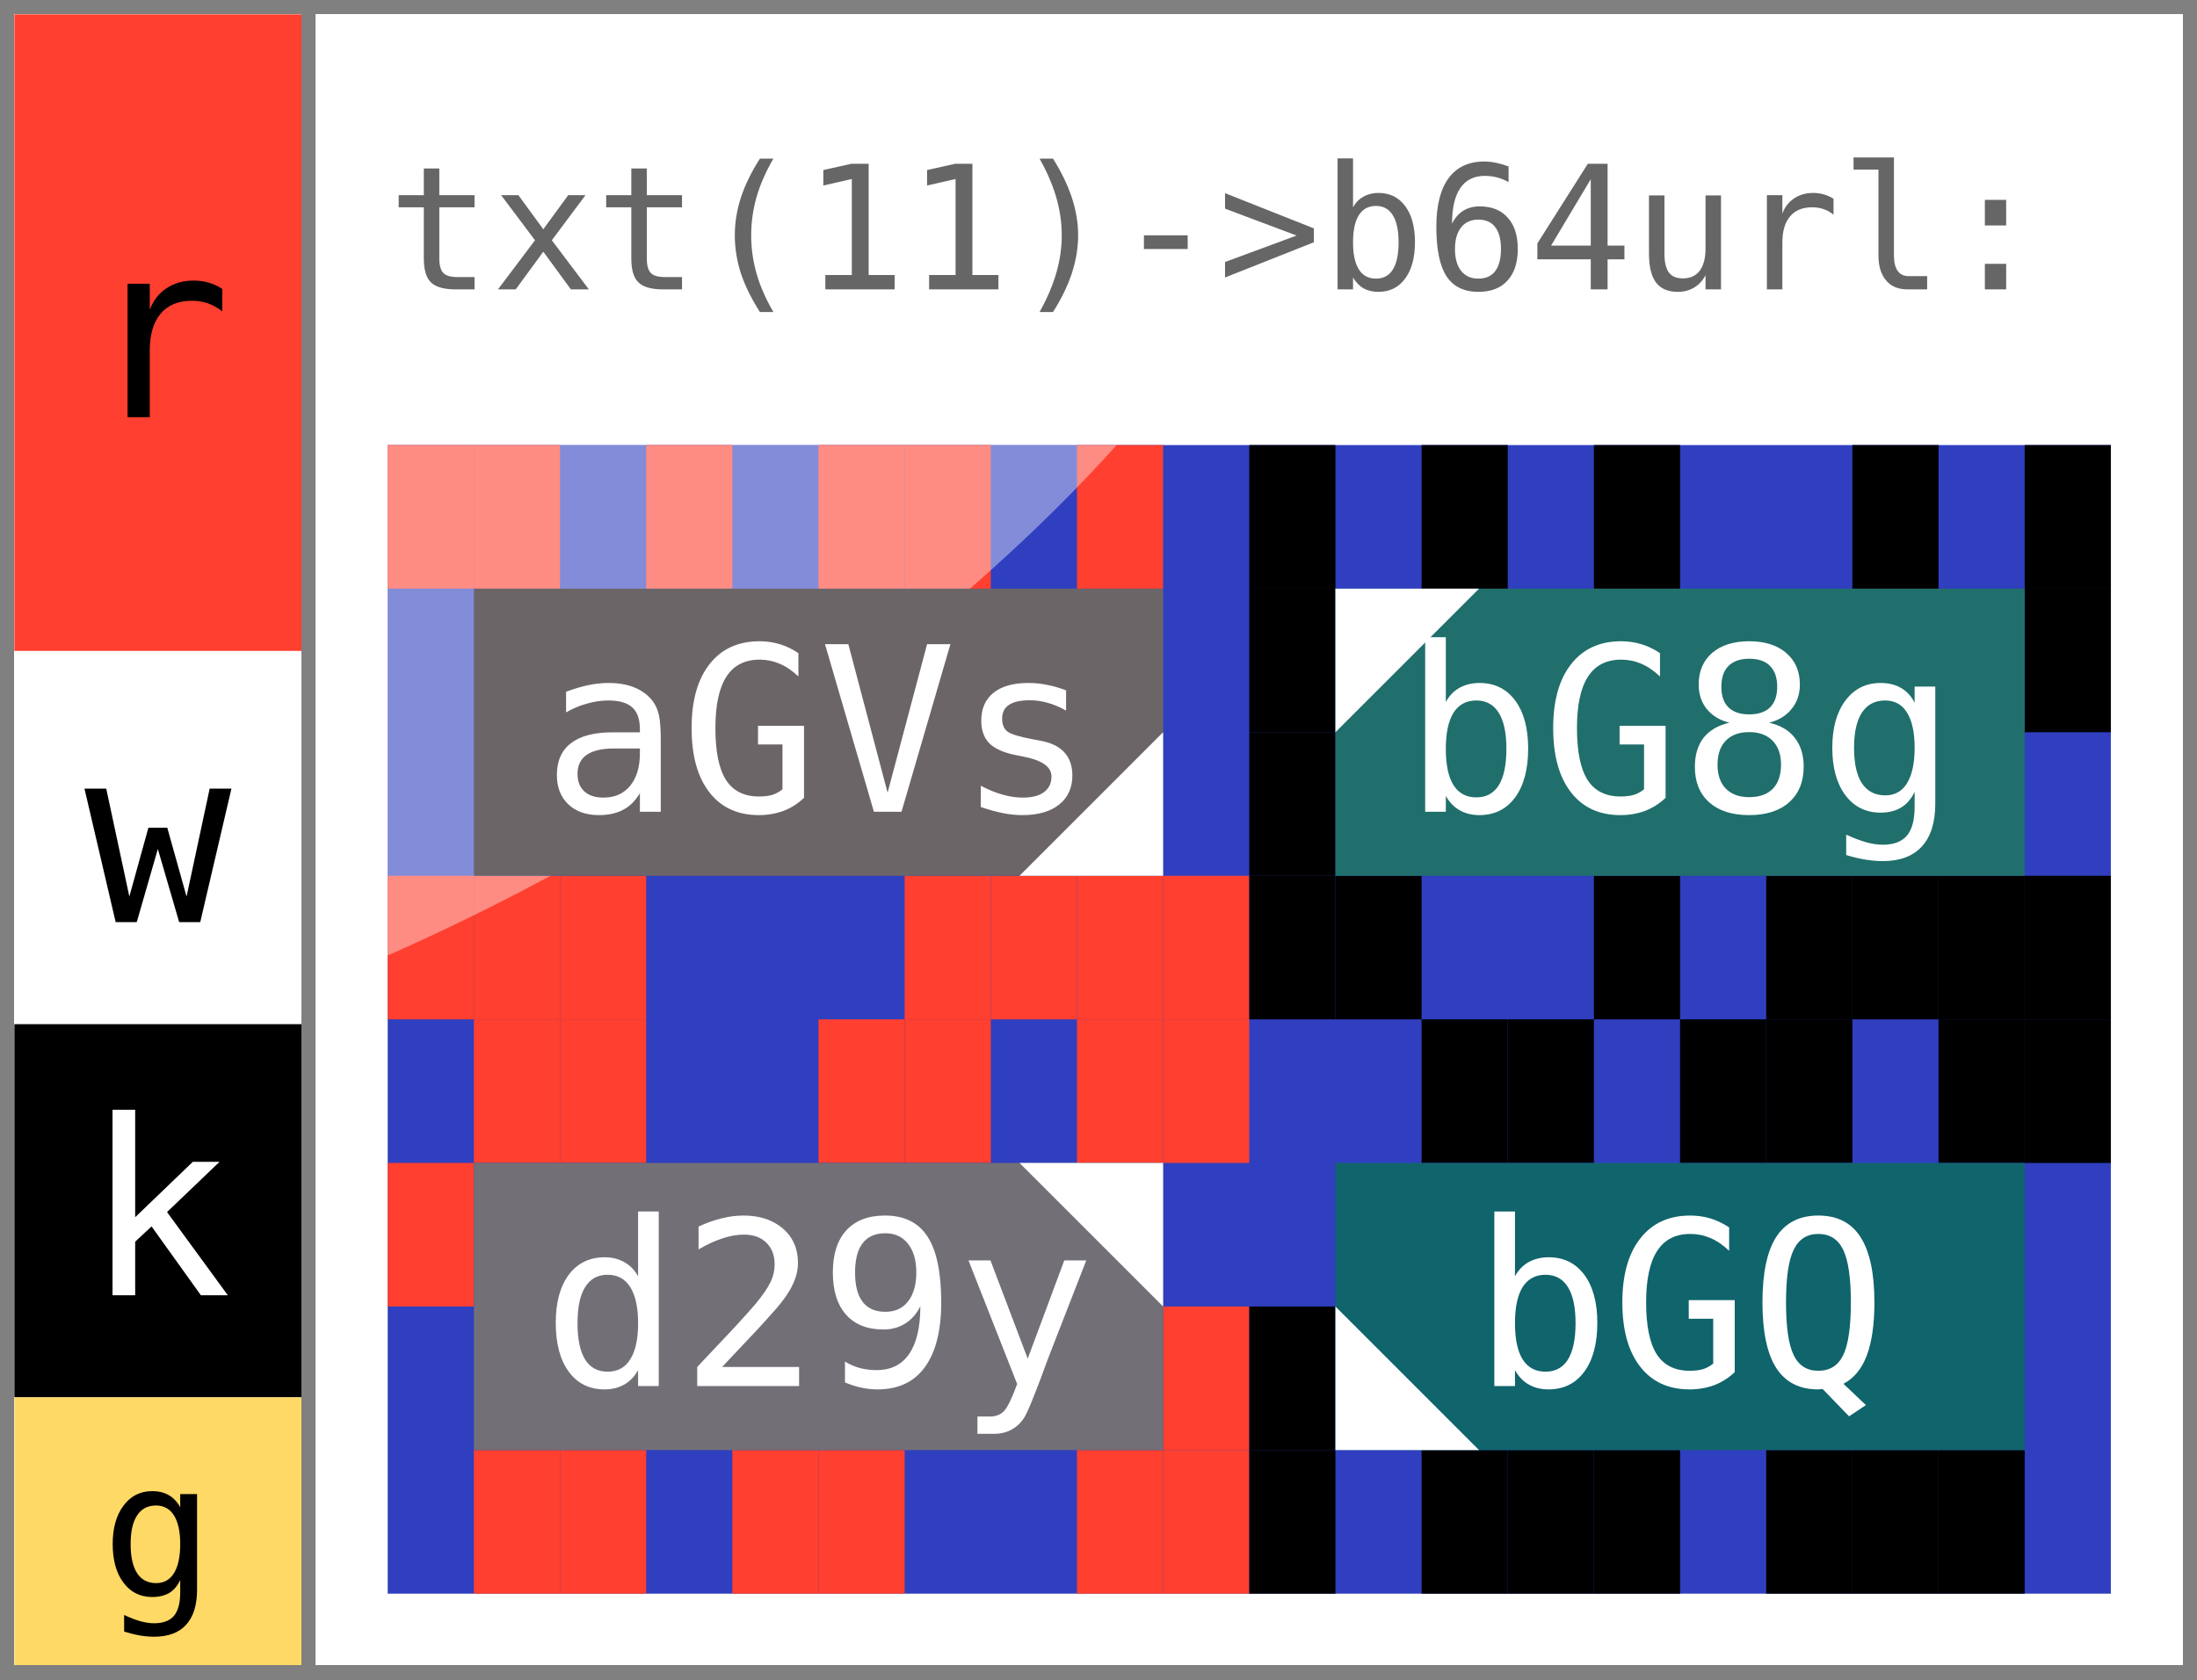
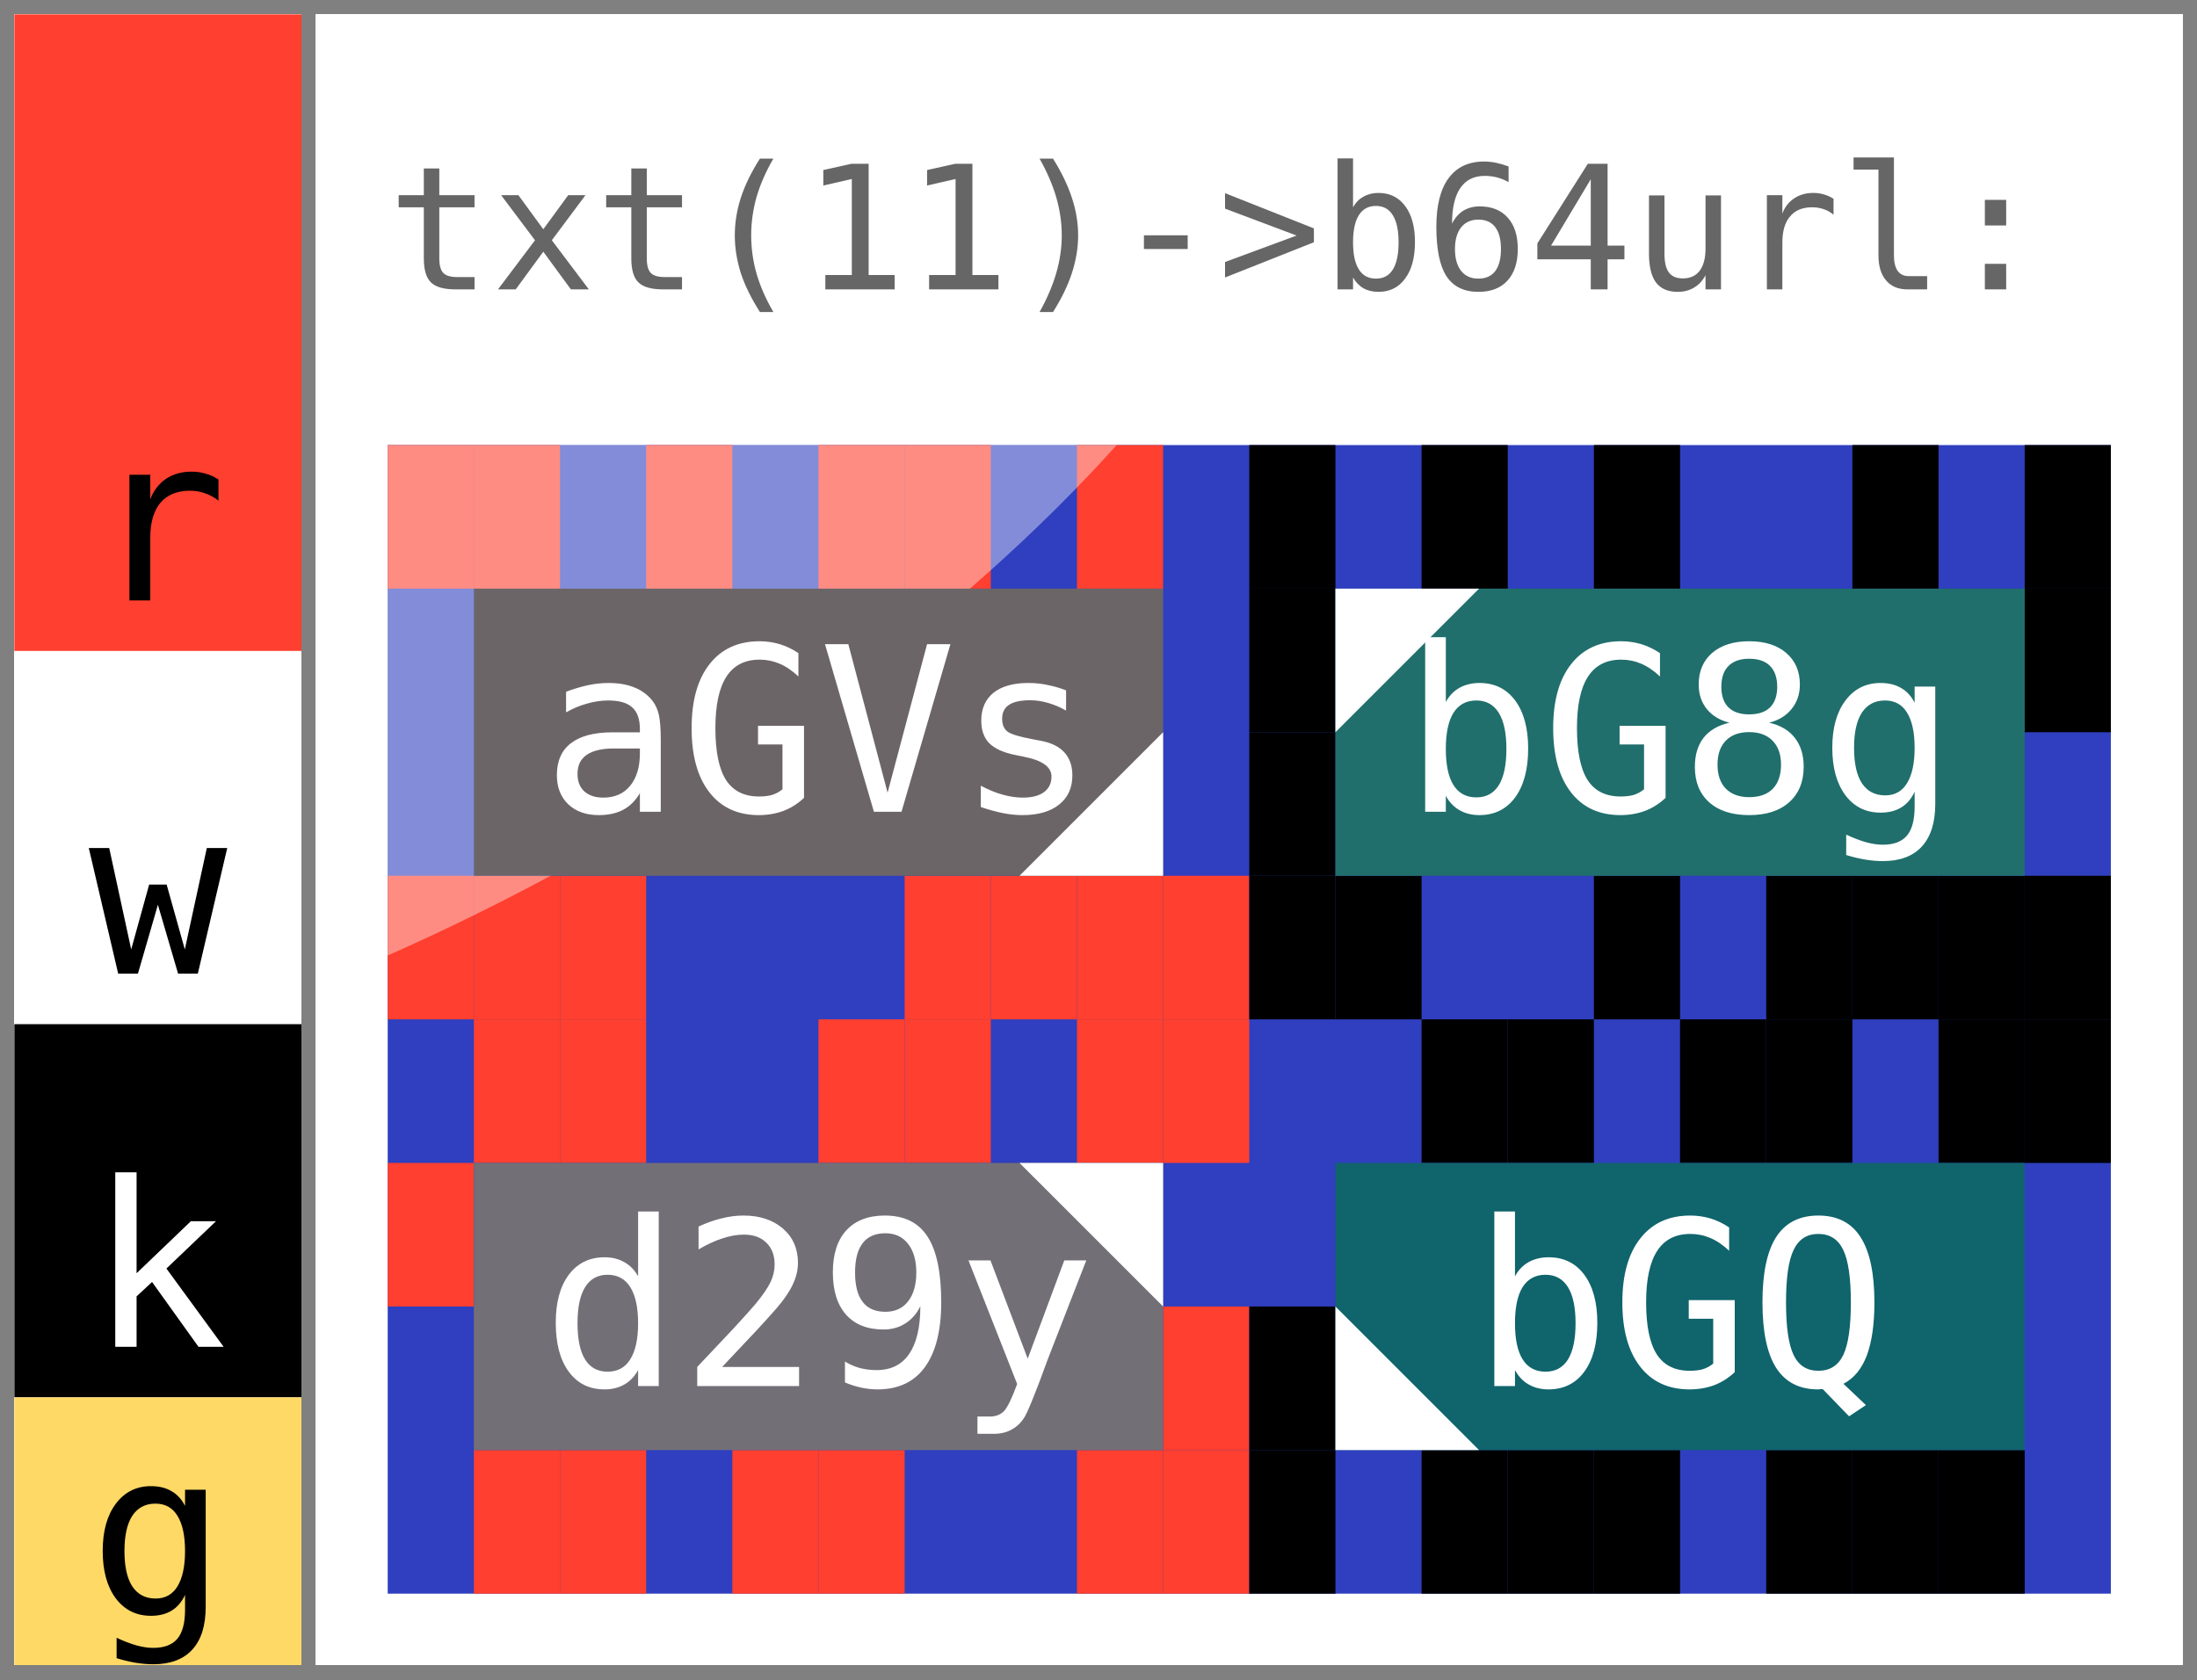
<svg xmlns="http://www.w3.org/2000/svg" width="153.0" height="117.0" viewBox="0 0 153.0 117.0" data-entviz-version="v6" data-entviz-lib="0.5.0" data-input-bytes="11" data-cols="2" data-rows="2">
  <defs>
    <clipPath id="grid-clip-38f16bf2f6959b3b-2x2">
      <rect x="27.0" y="31.0" width="120.0" height="80.0" />
    </clipPath>
  </defs>
  <rect x="0" y="0" width="153.0" height="117.0" fill="#ffffff" />
  <g data-channel="grid">
    <rect x="27.0" y="31.0" width="120.0" height="80.0" fill="#2f3fbf" />
    <g>
      <rect x="27.0" y="31.0" width="6.0" height="10.0" fill="#ff3f2f" />
      <rect x="33.0" y="31.0" width="6.0" height="10.0" fill="#ff3f2f" />
      <rect x="45.0" y="31.0" width="6.0" height="10.0" fill="#ff3f2f" />
      <rect x="57.0" y="31.0" width="6.0" height="10.0" fill="#ff3f2f" />
      <rect x="63.0" y="31.0" width="6.0" height="10.0" fill="#ff3f2f" />
      <rect x="75.0" y="31.0" width="6.0" height="10.0" fill="#ff3f2f" />
      <rect x="81.0" y="61.0" width="6.0" height="10.0" fill="#ff3f2f" />
      <rect x="75.0" y="61.0" width="6.0" height="10.0" fill="#ff3f2f" />
      <rect x="69.0" y="61.0" width="6.0" height="10.0" fill="#ff3f2f" />
      <rect x="63.0" y="61.0" width="6.0" height="10.0" fill="#ff3f2f" />
      <rect x="39.0" y="61.0" width="6.0" height="10.0" fill="#ff3f2f" />
      <rect x="33.0" y="61.0" width="6.0" height="10.0" fill="#ff3f2f" />
      <rect x="27.0" y="61.0" width="6.0" height="10.0" fill="#ff3f2f" />
      <rect x="87.0" y="31.0" width="6.0" height="10.0" fill="#000000" />
      <rect x="99.0" y="31.0" width="6.0" height="10.0" fill="#000000" />
      <rect x="111.0" y="31.0" width="6.0" height="10.0" fill="#000000" />
      <rect x="129.0" y="31.0" width="6.0" height="10.0" fill="#000000" />
      <rect x="141.0" y="31.0" width="6.0" height="10.0" fill="#000000" />
      <rect x="141.0" y="41.0" width="6.0" height="10.0" fill="#000000" />
      <rect x="141.0" y="61.0" width="6.0" height="10.0" fill="#000000" />
      <rect x="135.0" y="61.0" width="6.0" height="10.0" fill="#000000" />
      <rect x="129.0" y="61.0" width="6.0" height="10.0" fill="#000000" />
      <rect x="123.0" y="61.0" width="6.0" height="10.0" fill="#000000" />
      <rect x="111.0" y="61.0" width="6.0" height="10.0" fill="#000000" />
      <rect x="93.0" y="61.0" width="6.0" height="10.0" fill="#000000" />
      <rect x="87.0" y="61.0" width="6.0" height="10.0" fill="#000000" />
      <rect x="87.0" y="51.0" width="6.0" height="10.0" fill="#000000" />
      <rect x="87.0" y="41.0" width="6.0" height="10.0" fill="#000000" />
      <rect x="33.0" y="71.0" width="6.0" height="10.0" fill="#ff3f2f" />
      <rect x="39.0" y="71.0" width="6.0" height="10.0" fill="#ff3f2f" />
      <rect x="57.0" y="71.0" width="6.0" height="10.0" fill="#ff3f2f" />
      <rect x="63.0" y="71.0" width="6.0" height="10.0" fill="#ff3f2f" />
      <rect x="75.0" y="71.0" width="6.0" height="10.0" fill="#ff3f2f" />
      <rect x="81.0" y="71.0" width="6.0" height="10.0" fill="#ff3f2f" />
      <rect x="81.0" y="91.0" width="6.0" height="10.0" fill="#ff3f2f" />
      <rect x="81.0" y="101.0" width="6.0" height="10.0" fill="#ff3f2f" />
      <rect x="75.0" y="101.0" width="6.0" height="10.0" fill="#ff3f2f" />
      <rect x="57.0" y="101.0" width="6.0" height="10.0" fill="#ff3f2f" />
      <rect x="51.0" y="101.0" width="6.0" height="10.0" fill="#ff3f2f" />
      <rect x="39.0" y="101.0" width="6.0" height="10.0" fill="#ff3f2f" />
      <rect x="33.0" y="101.0" width="6.0" height="10.0" fill="#ff3f2f" />
      <rect x="27.0" y="81.0" width="6.0" height="10.0" fill="#ff3f2f" />
      <rect x="99.0" y="71.0" width="6.0" height="10.0" fill="#000000" />
      <rect x="105.0" y="71.0" width="6.0" height="10.0" fill="#000000" />
      <rect x="117.0" y="71.0" width="6.0" height="10.0" fill="#000000" />
      <rect x="123.0" y="71.0" width="6.0" height="10.0" fill="#000000" />
      <rect x="135.0" y="71.0" width="6.0" height="10.0" fill="#000000" />
      <rect x="141.0" y="71.0" width="6.0" height="10.0" fill="#000000" />
      <rect x="135.0" y="101.0" width="6.0" height="10.0" fill="#000000" />
      <rect x="129.0" y="101.0" width="6.0" height="10.0" fill="#000000" />
      <rect x="123.0" y="101.0" width="6.0" height="10.0" fill="#000000" />
      <rect x="111.0" y="101.0" width="6.0" height="10.0" fill="#000000" />
      <rect x="105.0" y="101.0" width="6.0" height="10.0" fill="#000000" />
      <rect x="99.0" y="101.0" width="6.0" height="10.0" fill="#000000" />
      <rect x="87.0" y="101.0" width="6.0" height="10.0" fill="#000000" />
      <rect x="87.0" y="91.0" width="6.0" height="10.0" fill="#000000" />
    </g>
    <g clip-path="url(#grid-clip-38f16bf2f6959b3b-2x2)" data-channel="ellipse" data-ellipse-anchor-x="27.0" data-ellipse-anchor-y="31.0" data-ellipse-rx="31.728851224083105" data-ellipse-ry="73.26480191742827" data-ellipse-rotation-deg="60.0">
      <ellipse cx="27.0" cy="31.0" rx="31.729" ry="73.265" transform="rotate(60.0 27.0 31.0)" fill="#ffffff" fill-opacity="0.4" />
    </g>
    <g>
      <g data-channel="cell" data-cell-index="0" data-cell-row="0" data-cell-col="0" data-cell-quartile="3">
        <rect x="33.0" y="41.0" width="48.0" height="20.0" fill="#6c6568" />
        <text x="57.0" y="51.0" fill="#ffffff" style="font-family: &quot;JetBrains Mono&quot;, &quot;Menlo&quot;, &quot;Consolas&quot;, &quot;DejaVu Sans Mono&quot;, &quot;Liberation Mono&quot;, &quot;Roboto Mono&quot;, &quot;Noto Sans Mono&quot;, monospace; font-size: 16.0px;" text-anchor="middle" dominant-baseline="central">aGVs</text>
        <polygon points="81.0,61.0 81.0,51.0 71.0,61.0" fill="#ffffff" />
      </g>
      <g data-channel="cell" data-cell-index="1" data-cell-row="0" data-cell-col="1" data-cell-quartile="1">
        <rect x="93.0" y="41.0" width="48.0" height="20.0" fill="#206f6c" />
        <text x="117.0" y="51.0" fill="#ffffff" style="font-family: &quot;JetBrains Mono&quot;, &quot;Menlo&quot;, &quot;Consolas&quot;, &quot;DejaVu Sans Mono&quot;, &quot;Liberation Mono&quot;, &quot;Roboto Mono&quot;, &quot;Noto Sans Mono&quot;, monospace; font-size: 16.0px;" text-anchor="middle" dominant-baseline="central">bG8g</text>
        <polygon points="93.0,41.0 103.0,41.0 93.0,51.0" fill="#ffffff" />
      </g>
      <g data-channel="cell" data-cell-index="2" data-cell-row="1" data-cell-col="0" data-cell-quartile="2">
        <rect x="33.0" y="81.0" width="48.0" height="20.0" fill="#726f77" />
        <text x="57.0" y="91.0" fill="#ffffff" style="font-family: &quot;JetBrains Mono&quot;, &quot;Menlo&quot;, &quot;Consolas&quot;, &quot;DejaVu Sans Mono&quot;, &quot;Liberation Mono&quot;, &quot;Roboto Mono&quot;, &quot;Noto Sans Mono&quot;, monospace; font-size: 16.0px;" text-anchor="middle" dominant-baseline="central">d29y</text>
        <polygon points="81.0,81.0 71.0,81.0 81.0,91.0" fill="#ffffff" />
      </g>
      <g data-channel="cell" data-cell-index="3" data-cell-row="1" data-cell-col="1" data-cell-quartile="4">
        <rect x="93.0" y="81.0" width="48.0" height="20.0" fill="#10646c" />
        <text x="117.0" y="91.0" fill="#ffffff" style="font-family: &quot;JetBrains Mono&quot;, &quot;Menlo&quot;, &quot;Consolas&quot;, &quot;DejaVu Sans Mono&quot;, &quot;Liberation Mono&quot;, &quot;Roboto Mono&quot;, &quot;Noto Sans Mono&quot;, monospace; font-size: 16.0px;" text-anchor="middle" dominant-baseline="central">bGQ</text>
        <polygon points="93.0,101.0 93.0,91.0 103.0,101.0" fill="#ffffff" />
      </g>
    </g>
  </g>
  <g data-channel="color-bar">
    <g data-color-bar-rank="0" data-color-bar-band="R">
      <rect x="1" y="1" width="20.0" height="44.342" fill="#ff3f2f" />
-       <text x="11.0" y="23.171" fill="#000000" style="font-family: &quot;JetBrains Mono&quot;, &quot;Menlo&quot;, &quot;Consolas&quot;, &quot;DejaVu Sans Mono&quot;, &quot;Liberation Mono&quot;, &quot;Roboto Mono&quot;, &quot;Noto Sans Mono&quot;, monospace; font-size: 17.0px;" text-anchor="middle" dominant-baseline="central" data-color-bar-letter="true">r</text>
+       <text x="11.0" y="41.822" fill="#000000" style="font-family: &quot;JetBrains Mono&quot;, &quot;Menlo&quot;, &quot;Consolas&quot;, &quot;DejaVu Sans Mono&quot;, &quot;Liberation Mono&quot;, &quot;Roboto Mono&quot;, &quot;Noto Sans Mono&quot;, monospace; font-size: 16.0px;" text-anchor="middle" data-color-bar-letter="true">r</text>
    </g>
    <g data-color-bar-rank="1" data-color-bar-band="W">
      <rect x="1" y="45.342" width="20.0" height="25.993" fill="#ffffff" />
-       <text x="11.0" y="58.339" fill="#000000" style="font-family: &quot;JetBrains Mono&quot;, &quot;Menlo&quot;, &quot;Consolas&quot;, &quot;DejaVu Sans Mono&quot;, &quot;Liberation Mono&quot;, &quot;Roboto Mono&quot;, &quot;Noto Sans Mono&quot;, monospace; font-size: 17.0px;" text-anchor="middle" dominant-baseline="central" data-color-bar-letter="true">w</text>
+       <text x="11.0" y="67.815" fill="#000000" style="font-family: &quot;JetBrains Mono&quot;, &quot;Menlo&quot;, &quot;Consolas&quot;, &quot;DejaVu Sans Mono&quot;, &quot;Liberation Mono&quot;, &quot;Roboto Mono&quot;, &quot;Noto Sans Mono&quot;, monospace; font-size: 16.0px;" text-anchor="middle" data-color-bar-letter="true">w</text>
    </g>
    <g data-color-bar-rank="2" data-color-bar-band="K">
      <rect x="1" y="71.335" width="20.0" height="25.993" fill="#000000" />
-       <text x="11.0" y="84.331" fill="#ffffff" style="font-family: &quot;JetBrains Mono&quot;, &quot;Menlo&quot;, &quot;Consolas&quot;, &quot;DejaVu Sans Mono&quot;, &quot;Liberation Mono&quot;, &quot;Roboto Mono&quot;, &quot;Noto Sans Mono&quot;, monospace; font-size: 17.0px;" text-anchor="middle" dominant-baseline="central" data-color-bar-letter="true">k</text>
+       <text x="11.0" y="93.808" fill="#ffffff" style="font-family: &quot;JetBrains Mono&quot;, &quot;Menlo&quot;, &quot;Consolas&quot;, &quot;DejaVu Sans Mono&quot;, &quot;Liberation Mono&quot;, &quot;Roboto Mono&quot;, &quot;Noto Sans Mono&quot;, monospace; font-size: 16.0px;" text-anchor="middle" data-color-bar-letter="true">k</text>
    </g>
    <g data-color-bar-rank="3" data-color-bar-band="G">
      <rect x="1" y="97.328" width="20.0" height="18.672" fill="#ffd966" />
-       <text x="11.0" y="106.664" fill="#000000" style="font-family: &quot;JetBrains Mono&quot;, &quot;Menlo&quot;, &quot;Consolas&quot;, &quot;DejaVu Sans Mono&quot;, &quot;Liberation Mono&quot;, &quot;Roboto Mono&quot;, &quot;Noto Sans Mono&quot;, monospace; font-size: 13.071px;" text-anchor="middle" dominant-baseline="central" data-color-bar-letter="true">g</text>
+       <text x="11.0" y="112.48" fill="#000000" style="font-family: &quot;JetBrains Mono&quot;, &quot;Menlo&quot;, &quot;Consolas&quot;, &quot;DejaVu Sans Mono&quot;, &quot;Liberation Mono&quot;, &quot;Roboto Mono&quot;, &quot;Noto Sans Mono&quot;, monospace; font-size: 16.0px;" text-anchor="middle" data-color-bar-letter="true">g</text>
    </g>
  </g>
  <g data-channel="label-top">
    <text x="27.0" y="16.0" fill="#666666" style="font-family: &quot;JetBrains Mono&quot;, &quot;Menlo&quot;, &quot;Consolas&quot;, &quot;DejaVu Sans Mono&quot;, &quot;Liberation Mono&quot;, &quot;Roboto Mono&quot;, &quot;Noto Sans Mono&quot;, monospace; font-size: 12.0px;" dominant-baseline="central">txt(11)-&gt;b64url:</text>
  </g>
  <line x1="0" y1="0.5" x2="153.0" y2="0.5" stroke="#808080" stroke-width="1" shape-rendering="crispEdges" />
  <line x1="152.5" y1="0" x2="152.5" y2="117.0" stroke="#808080" stroke-width="1" shape-rendering="crispEdges" />
  <line x1="0" y1="116.5" x2="153.0" y2="116.5" stroke="#808080" stroke-width="1" shape-rendering="crispEdges" />
  <line x1="0.5" y1="0" x2="0.5" y2="117.0" stroke="#808080" stroke-width="1" shape-rendering="crispEdges" />
  <line x1="21.5" y1="0" x2="21.5" y2="117.0" stroke="#808080" stroke-width="1" shape-rendering="crispEdges" />
</svg>
